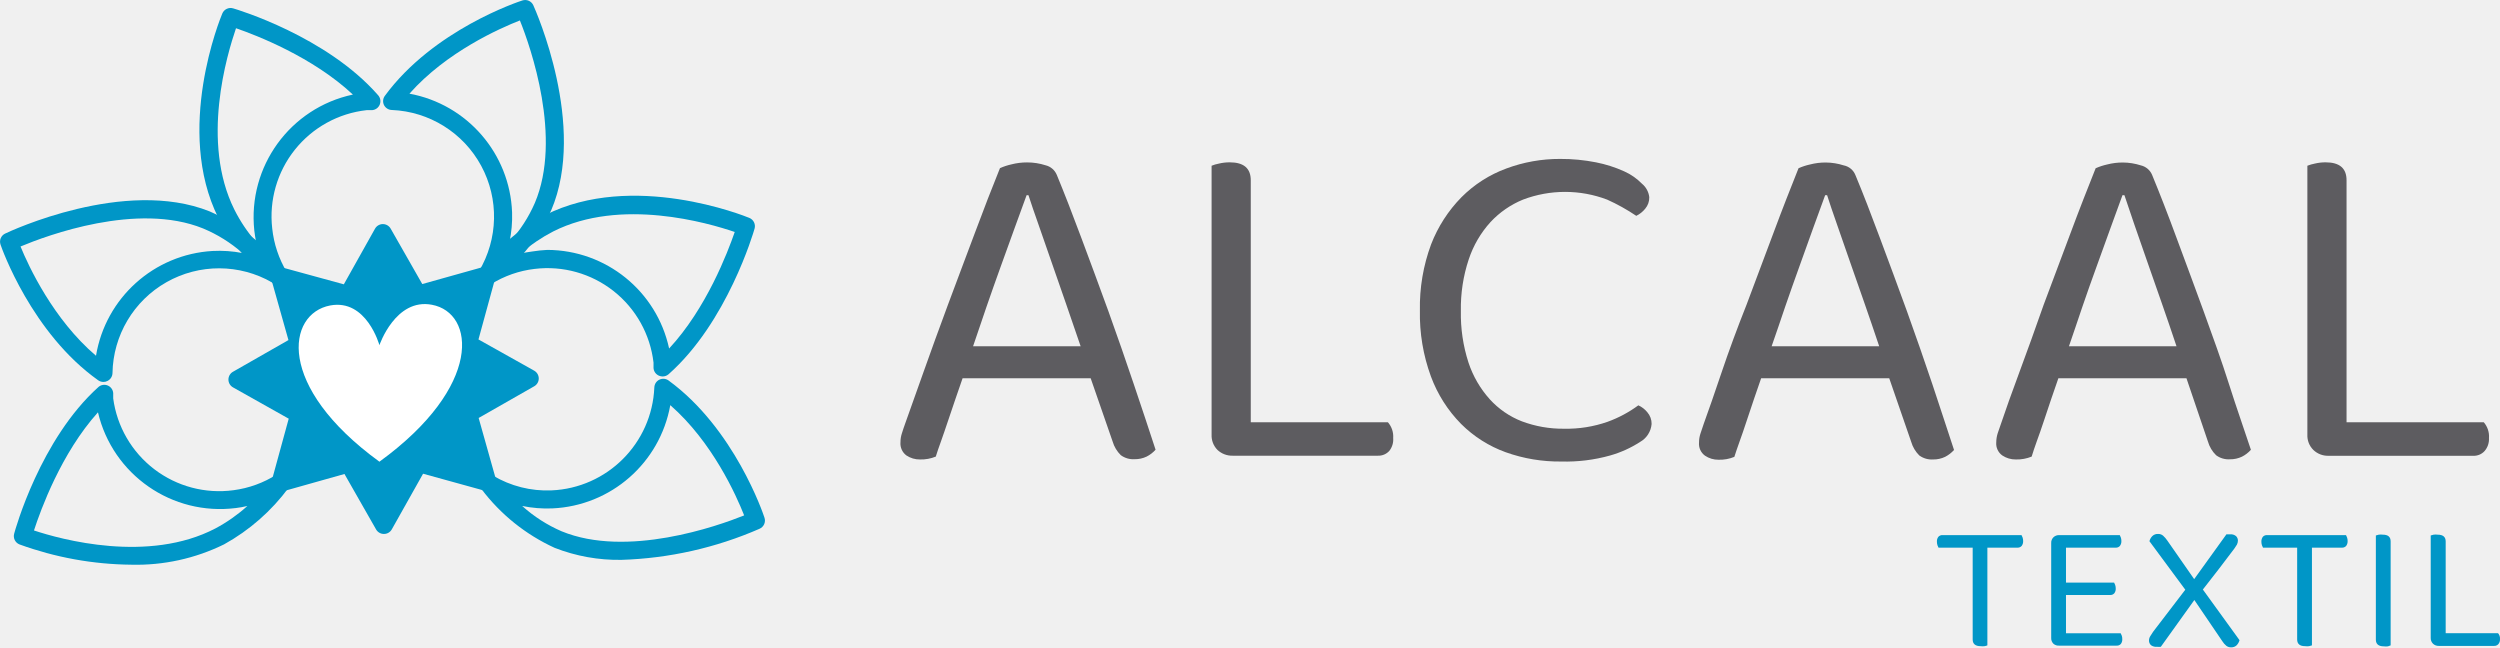
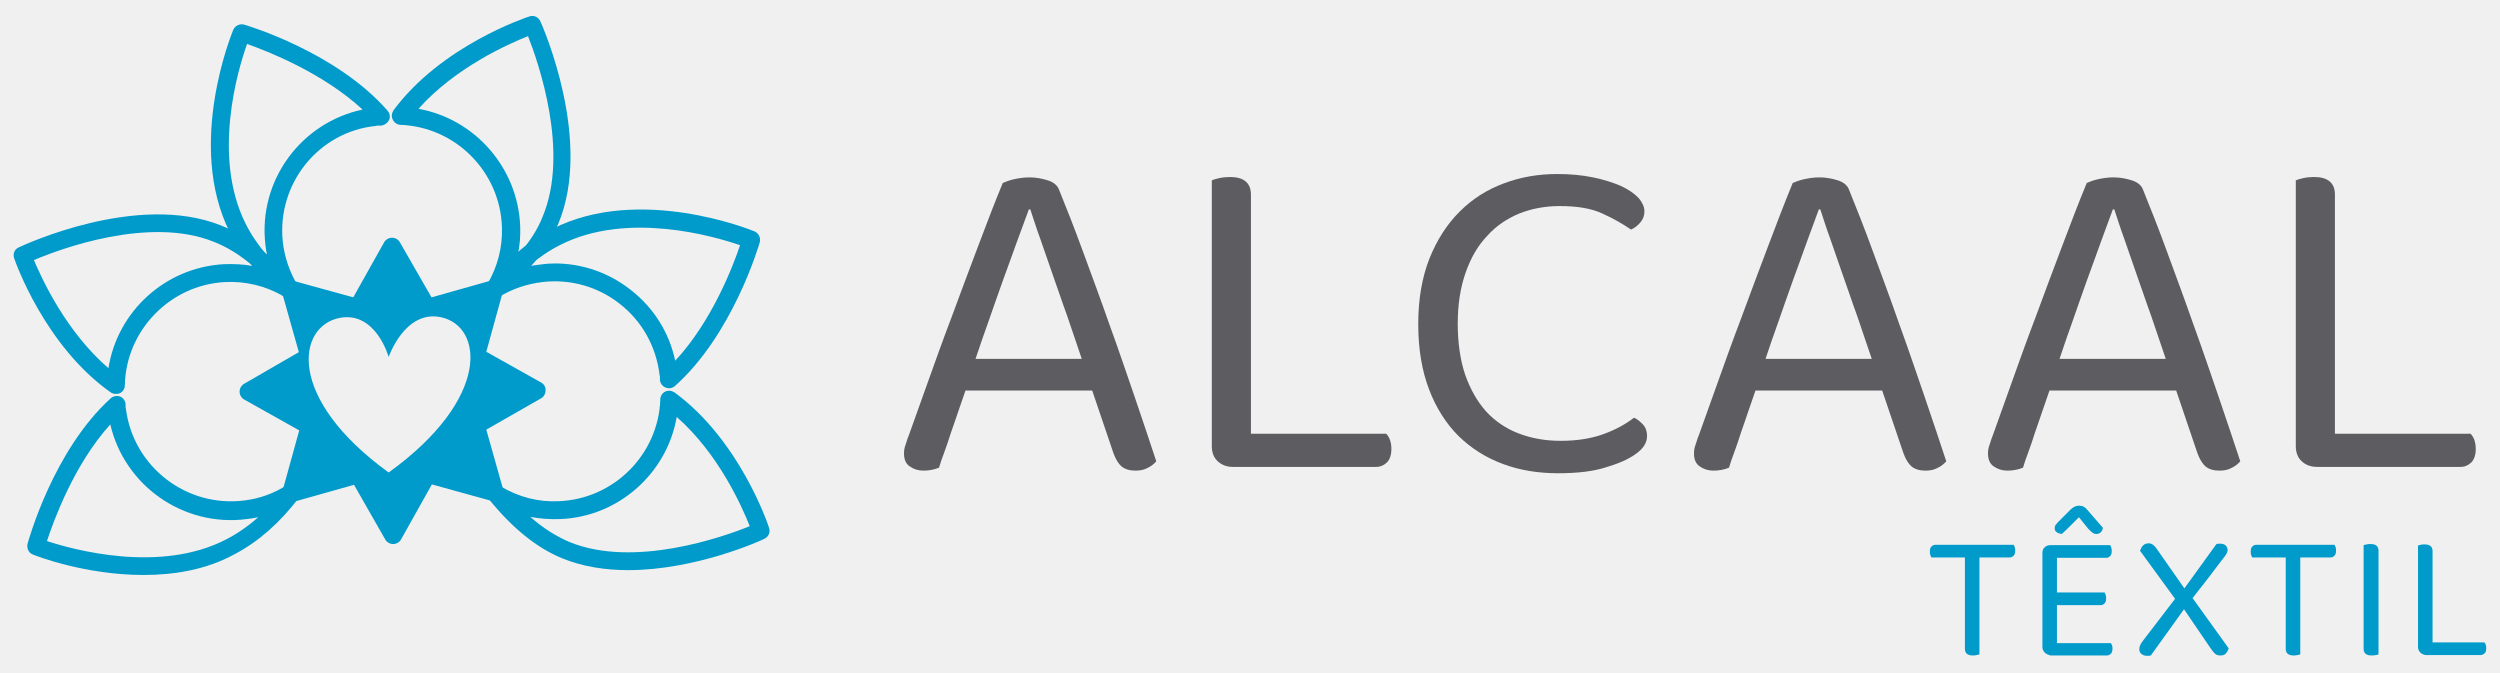
- <svg xmlns="http://www.w3.org/2000/svg" viewBox="0 0 278.91 72.21">
-   <defs>
-     <style>.cls-1{fill:#5d5c60;}.cls-2{fill:#0096c7;}.cls-3{fill:#fff;}</style>
-   </defs>
-   <g id="Capa_2" data-name="Capa 2">
-     <g id="Capa_1-2" data-name="Capa 1">
-       <path class="cls-1" d="M121.68,42.2H107.39c-.25.71-.52,1.48-.8,2.32s-.56,1.65-.83,2.45-.52,1.55-.77,2.24-.45,1.27-.59,1.73a4.32,4.32,0,0,1-1.76.32,2.66,2.66,0,0,1-1.52-.45,1.65,1.65,0,0,1-.66-1.47,3.14,3.14,0,0,1,.16-1c.1-.34.23-.7.37-1.1.53-1.49,1.22-3.41,2.05-5.76s1.74-4.84,2.72-7.49,2-5.31,3-8,1.94-5.1,2.8-7.23a6.65,6.65,0,0,1,1.27-.42,6.9,6.9,0,0,1,1.76-.22,6.72,6.72,0,0,1,2.06.32,1.81,1.81,0,0,1,1.25,1.07c.85,2.06,1.77,4.42,2.75,7.06s2,5.36,3,8.13,1.94,5.5,2.85,8.19,1.71,5.11,2.42,7.28a3.35,3.35,0,0,1-1,.77,3,3,0,0,1-1.33.29,2.35,2.35,0,0,1-1.55-.45,3.53,3.53,0,0,1-.91-1.52Zm-7.15-20.42c-.39,1.06-.83,2.28-1.33,3.65s-1,2.8-1.55,4.29-1.06,3-1.6,4.53-1,3-1.49,4.38h12q-.81-2.4-1.66-4.83t-1.62-4.66L115.84,25c-.45-1.26-.81-2.33-1.1-3.22Z" />
-       <path class="cls-1" d="M135.83,50.2a2.28,2.28,0,0,1-.66-1.71v-30a4.22,4.22,0,0,1,.82-.24,5.13,5.13,0,0,1,1.2-.14c1.56,0,2.35.66,2.35,2v27h15.3a2.41,2.41,0,0,1,.59,1.76A2.05,2.05,0,0,1,155,50.3a1.63,1.63,0,0,1-1.28.54H137.51A2.38,2.38,0,0,1,135.83,50.2Z" />
-       <path class="cls-1" d="M184,22a1.91,1.91,0,0,1-.45,1.28,2.94,2.94,0,0,1-1,.8,21.75,21.75,0,0,0-3.25-1.81,13.23,13.23,0,0,0-9.39,0,10.28,10.28,0,0,0-3.62,2.5,11.64,11.64,0,0,0-2.43,4.16,17.26,17.26,0,0,0-.88,5.76,17.56,17.56,0,0,0,.85,5.76,11.54,11.54,0,0,0,2.38,4.1A9.49,9.49,0,0,0,169.77,47a13,13,0,0,0,4.74.83,13.83,13.83,0,0,0,4.83-.77,13.55,13.55,0,0,0,3.44-1.84,2.7,2.7,0,0,1,1,.77,1.94,1.94,0,0,1,.48,1.31,2.53,2.53,0,0,1-1.28,2,12.34,12.34,0,0,1-3.36,1.52,18.36,18.36,0,0,1-5.44.67A17.8,17.8,0,0,1,168,50.46a13.56,13.56,0,0,1-5-3.17A14.9,14.9,0,0,1,159.64,42a20.16,20.16,0,0,1-1.23-7.36,20.08,20.08,0,0,1,1.25-7.38A15.43,15.43,0,0,1,163.05,22a13.75,13.75,0,0,1,5-3.2,17,17,0,0,1,6-1.07,20.21,20.21,0,0,1,4,.38,14.38,14.38,0,0,1,3.14,1,6.55,6.55,0,0,1,2,1.39A2.28,2.28,0,0,1,184,22Z" />
-       <path class="cls-1" d="M210.77,42.2H196.48c-.25.71-.52,1.48-.8,2.32L194.85,47c-.26.8-.52,1.55-.77,2.24s-.44,1.27-.59,1.73a4.29,4.29,0,0,1-1.76.32,2.63,2.63,0,0,1-1.51-.45,1.63,1.63,0,0,1-.67-1.47,3.14,3.14,0,0,1,.16-1c.11-.34.23-.7.37-1.1q.81-2.23,2-5.76T194.85,34c1-2.64,2-5.31,3-8s1.95-5.1,2.8-7.23a6.55,6.55,0,0,1,1.28-.42,6.85,6.85,0,0,1,1.76-.22,6.71,6.71,0,0,1,2,.32A1.77,1.77,0,0,1,207,19.54c.86,2.06,1.77,4.42,2.75,7.06s2,5.36,3,8.13,1.94,5.5,2.85,8.19S217.26,48,218,50.2a3.52,3.52,0,0,1-1,.77,3,3,0,0,1-1.33.29,2.37,2.37,0,0,1-1.55-.45,3.53,3.53,0,0,1-.9-1.52Zm-7.15-20.42c-.39,1.06-.83,2.28-1.33,3.65s-1,2.8-1.54,4.29-1.07,3-1.6,4.53-1,3-1.5,4.38h12c-.53-1.6-1.09-3.21-1.65-4.83l-1.63-4.66L204.93,25c-.44-1.26-.81-2.33-1.09-3.22Z" />
-       <path class="cls-1" d="M243.93,42.2H229.64c-.25.71-.51,1.48-.8,2.32s-.56,1.65-.82,2.45-.53,1.55-.78,2.24-.44,1.27-.58,1.73a4.36,4.36,0,0,1-1.76.32,2.64,2.64,0,0,1-1.52-.45,1.63,1.63,0,0,1-.67-1.47,3.46,3.46,0,0,1,.16-1c.11-.34.23-.7.38-1.1Q224,45,225.3,41.5T228,34c1-2.64,2-5.31,3-8s1.95-5.1,2.8-7.23a6.79,6.79,0,0,1,1.28-.42,6.9,6.9,0,0,1,1.76-.22,6.66,6.66,0,0,1,2,.32,1.8,1.8,0,0,1,1.26,1.07c.85,2.06,1.77,4.42,2.74,7.06s2,5.36,3,8.13,2,5.5,2.85,8.19,1.72,5.11,2.43,7.28a3.35,3.35,0,0,1-1,.77,3,3,0,0,1-1.34.29,2.32,2.32,0,0,1-1.54-.45,3.44,3.44,0,0,1-.91-1.52Zm-7.14-20.42c-.39,1.06-.84,2.28-1.33,3.65s-1,2.8-1.55,4.29-1.07,3-1.6,4.53-1,3-1.49,4.38h12q-.8-2.4-1.65-4.83l-1.63-4.66c-.51-1.5-1-2.87-1.44-4.14s-.8-2.33-1.09-3.22Z" />
-       <path class="cls-1" d="M258.09,50.2a2.25,2.25,0,0,1-.67-1.71v-30a4.61,4.61,0,0,1,.83-.24,5.06,5.06,0,0,1,1.2-.14c1.56,0,2.34.66,2.34,2v27H277.1a2.41,2.41,0,0,1,.58,1.76,2.05,2.05,0,0,1-.48,1.44,1.62,1.62,0,0,1-1.28.54H259.77A2.34,2.34,0,0,1,258.09,50.2Z" />
-       <path class="cls-2" d="M31.17,31.88a1,1,0,0,1-.62-.22,22.43,22.43,0,0,1-6.2-7.37c-4.88-9.8.23-22.26.45-22.78A1,1,0,0,1,26,.93c.42.12,10.43,3.11,16.19,9.7a1,1,0,0,1-.7,1.66h-.24c-.12,0-.24,0-.35,0A11.92,11.92,0,0,0,30.37,25.49h0A11.92,11.92,0,0,0,32,30.36a1,1,0,0,1-.86,1.52ZM26.33,3.15c-1,2.93-3.95,12.68-.18,20.24A17.4,17.4,0,0,0,28.57,27c-.08-.42-.15-.86-.2-1.29a14,14,0,0,1,11-15.16C34.89,6.36,28.62,3.94,26.33,3.15Z" />
-       <path class="cls-2" d="M54.29,31.79a1,1,0,0,1-.66-.25,1,1,0,0,1-.2-1.27,11.9,11.9,0,0,0-9.73-18,1,1,0,0,1-.87-.57,1,1,0,0,1,.1-1C48.33,3.33,57.87.18,58.28.05A1,1,0,0,1,59.5.59c.25.55,6,13.48,2,22.86a21.29,21.29,0,0,1-6.6,8.12A1.07,1.07,0,0,1,54.29,31.79ZM45.68,10.45A14,14,0,0,1,57.13,23.69,13.76,13.76,0,0,1,56.84,27a15.75,15.75,0,0,0,2.83-4.36C62.74,15.4,59.21,5.27,58,2.28,55.81,3.14,49.82,5.77,45.68,10.45Z" />
-       <path class="cls-2" d="M73.91,42a1.08,1.08,0,0,1-.38-.08,1,1,0,0,1-.62-.86v-.25c0-.11,0-.23,0-.35A11.91,11.91,0,0,0,59.65,30h0a11.74,11.74,0,0,0-4.86,1.7,1,1,0,0,1-1.31-1.48A22.36,22.36,0,0,1,60.81,24c9.77-4.94,22.26.09,22.79.31a1,1,0,0,1,.58,1.21c-.12.42-3.05,10.45-9.6,16.24A1,1,0,0,1,73.91,42ZM61.06,27.88a13.95,13.95,0,0,1,13.59,11c4.15-4.46,6.54-10.74,7.32-13-2.94-1-12.7-3.87-20.25-.06a17.79,17.79,0,0,0-3.6,2.45c.43-.09.86-.16,1.3-.22h0A15.16,15.16,0,0,1,61.06,27.88ZM59.54,29Z" />
-       <path class="cls-2" d="M69.34,62.46a19.56,19.56,0,0,1-7.46-1.34,21.37,21.37,0,0,1-8.17-6.56,1,1,0,0,1,0-1.29A1,1,0,0,1,55,53.06a11.78,11.78,0,0,0,6.52,1.65A12,12,0,0,0,73,43.22a1,1,0,0,1,1.59-.77c7.35,5.36,10.56,14.88,10.69,15.28A1,1,0,0,1,84.72,59,41.74,41.74,0,0,1,69.34,62.46Zm-11.07-6a16.12,16.12,0,0,0,4.38,2.81c7.28,3,17.39-.57,20.37-1.77-.87-2.21-3.53-8.18-8.24-12.3A14,14,0,0,1,61.61,56.72,13.79,13.79,0,0,1,58.27,56.45Z" />
-       <polygon class="cls-2" points="46.64 32.87 54.25 30.73 52.16 38.36 59.06 42.23 52.19 46.15 54.33 53.76 46.7 51.67 42.84 58.57 38.92 51.7 31.3 53.84 33.39 46.21 26.49 42.34 33.36 38.42 31.22 30.81 38.85 32.9 42.72 26 46.64 32.87" />
-       <path class="cls-2" d="M42.84,59.57a1,1,0,0,1-.88-.5l-3.53-6.19-6.85,1.93a1,1,0,0,1-1.25-1.23l1.88-6.87L26,43.22a1,1,0,0,1,0-1.75l6.18-3.53-1.93-6.85a1,1,0,0,1,1.24-1.25l6.87,1.88,3.48-6.21a1,1,0,0,1,.87-.51h0a1,1,0,0,1,.87.5l3.53,6.19L54,29.76A1,1,0,0,1,55,30a1,1,0,0,1,.26,1l-1.88,6.87,6.21,3.48a1,1,0,0,1,0,1.75l-6.19,3.53,1.93,6.86a1,1,0,0,1-.25,1,1,1,0,0,1-1,.26L47.2,52.85l-3.49,6.21a1,1,0,0,1-.87.51Z" />
-       <path class="cls-2" d="M14.64,63A37.46,37.46,0,0,1,2.18,60.74a1,1,0,0,1-.6-1.2C1.69,59.12,4.49,49,11,43.16A1,1,0,0,1,12,43a1,1,0,0,1,.63.85l0,.23a2.4,2.4,0,0,0,0,.37A11.93,11.93,0,0,0,26.05,54.69h0a11.81,11.81,0,0,0,4.83-1.76,1,1,0,0,1,1.34,1.46A22.52,22.52,0,0,1,25,60.73,22.19,22.19,0,0,1,14.64,63ZM3.79,59.18c3,1,12.76,3.69,20.25-.23a17.85,17.85,0,0,0,3.56-2.5,11.64,11.64,0,0,1-1.29.23h0A14,14,0,0,1,10.93,46C6.83,50.56,4.54,56.87,3.79,59.18Zm22.39-3.49h0Z" />
-       <path class="cls-2" d="M11.54,42.61a1,1,0,0,1-.58-.18C3.54,37.17.19,27.69.06,27.29a1,1,0,0,1,.51-1.23c.54-.26,13.35-6.26,22.81-2.48A21.41,21.41,0,0,1,31.64,30a1,1,0,0,1,0,1.29,1,1,0,0,1-1.27.23A11.89,11.89,0,0,0,12.55,41.63a1,1,0,0,1-.56.87A.88.88,0,0,1,11.54,42.61ZM2.29,27.5c.9,2.2,3.65,8.13,8.42,12.19A14,14,0,0,1,23.71,28a13.78,13.78,0,0,1,3.34.23,15.89,15.89,0,0,0-4.41-2.75C15.32,22.52,5.25,26.26,2.29,27.5Z" />
-       <path class="cls-3" d="M48.18,34c-4.06-.77-5.85,4.51-5.85,4.51s-1.43-5.2-5.5-4.43c-4.82.92-6.09,9,5.5,17.43C53.92,43.09,53,34.89,48.18,34Z" />
-       <path class="cls-2" d="M221.72,61.1V72a1.51,1.51,0,0,1-.31.09,1.61,1.61,0,0,1-.44,0c-.59,0-.89-.25-.89-.75V61.1h-3.81a1.78,1.78,0,0,1-.12-.27,1.25,1.25,0,0,1-.06-.4.81.81,0,0,1,.16-.54.58.58,0,0,1,.47-.19h8.81a1.78,1.78,0,0,1,.12.27,1.16,1.16,0,0,1,.06.38.86.86,0,0,1-.16.55.59.59,0,0,1-.47.2Z" />
-       <path class="cls-2" d="M229.09,71.82a.85.85,0,0,1-.25-.65V60.59a.85.85,0,0,1,.25-.65.88.88,0,0,1,.65-.24h6.75a1.78,1.78,0,0,1,.12.27,1.16,1.16,0,0,1,.06.38.86.86,0,0,1-.16.55.58.58,0,0,1-.47.2h-5.55V65h5.37a1.42,1.42,0,0,1,.12.27,1.16,1.16,0,0,1,.06.38.81.81,0,0,1-.16.54.57.57,0,0,1-.47.19h-4.92v4.27h6.1a2.17,2.17,0,0,1,.12.26,1.14,1.14,0,0,1,.06.39.81.81,0,0,1-.16.54.57.57,0,0,1-.47.19h-6.4A.88.88,0,0,1,229.09,71.82Z" />
-       <path class="cls-2" d="M244.81,66.94l-3.74,5.22a2,2,0,0,1-.41,0A1,1,0,0,1,240,72a.67.67,0,0,1-.25-.54.9.9,0,0,1,.14-.48,6,6,0,0,1,.33-.51l3.58-4.68-4-5.41a1.24,1.24,0,0,1,.33-.58.85.85,0,0,1,.64-.23.8.8,0,0,1,.55.19,2.93,2.93,0,0,1,.47.54l3,4.31,3.6-5a.69.69,0,0,1,.2,0h.23a.89.89,0,0,1,.64.2.68.68,0,0,1,.21.51,1,1,0,0,1-.11.44,4.46,4.46,0,0,1-.28.43c-.57.76-1.14,1.52-1.73,2.28s-1.18,1.53-1.79,2.3l4.09,5.65a1.33,1.33,0,0,1-.32.57.84.84,0,0,1-.61.23.85.85,0,0,1-.54-.17,2.12,2.12,0,0,1-.46-.53Z" />
-       <path class="cls-2" d="M257.93,61.1V72a1.9,1.9,0,0,1-.32.09,1.61,1.61,0,0,1-.44,0c-.59,0-.89-.25-.89-.75V61.1h-3.81a1.78,1.78,0,0,1-.12-.27,1.25,1.25,0,0,1-.06-.4.87.87,0,0,1,.16-.54.58.58,0,0,1,.47-.19h8.81a1.78,1.78,0,0,1,.12.27,1.16,1.16,0,0,1,.06.38.86.86,0,0,1-.16.55.59.59,0,0,1-.47.2Z" />
-       <path class="cls-2" d="M266.41,72.11a1.64,1.64,0,0,1-.45,0q-.9,0-.9-.75V59.74a1.9,1.9,0,0,1,.32-.09,1.66,1.66,0,0,1,.46,0q.87,0,.87.75V72Z" />
-       <path class="cls-2" d="M271.44,71.82a.86.86,0,0,1-.26-.65V59.74a1.9,1.9,0,0,1,.32-.09,1.66,1.66,0,0,1,.46,0c.59,0,.89.25.89.75V70.64h5.84a.9.9,0,0,1,.22.67.81.81,0,0,1-.18.55.6.6,0,0,1-.49.2h-6.16A.89.89,0,0,1,271.44,71.82Z" />
+ <svg xmlns="http://www.w3.org/2000/svg" version="1.1" id="Capa_1" x="0px" y="0px" viewBox="0 0 670.9 180.5" style="enable-background:new 0 0 670.9 180.5;" xml:space="preserve">
+   <style type="text/css">
+ 	.st0{fill:#5D5C60;}
+ 	.st1{fill:#009ACB;}
+ </style>
+   <g>
+     <g>
+       <g>
+         <g>
+           <g>
+             <path class="st0" d="M293.1,104.8h-34c-0.6,1.7-1.2,3.5-1.9,5.5c-0.7,2-1.3,3.9-2,5.8c-0.6,1.9-1.2,3.7-1.8,5.3       c-0.6,1.6-1.1,3-1.4,4.1c-1.2,0.5-2.6,0.8-4.2,0.8c-1.4,0-2.6-0.4-3.6-1.1c-1.1-0.7-1.6-1.9-1.6-3.5c0-0.8,0.1-1.5,0.4-2.3       c0.3-0.8,0.5-1.7,0.9-2.6c1.3-3.6,2.9-8.1,4.9-13.7s4.1-11.5,6.5-17.8c2.3-6.3,4.7-12.6,7.1-19s4.6-12.1,6.7-17.2       c0.7-0.3,1.7-0.7,3-1c1.4-0.3,2.7-0.5,4.2-0.5c1.7,0,3.3,0.3,4.9,0.8s2.6,1.4,3,2.5c2,4.9,4.2,10.5,6.5,16.8       c2.3,6.3,4.7,12.7,7,19.3c2.4,6.6,4.6,13.1,6.8,19.5c2.2,6.4,4.1,12.2,5.8,17.3c-0.7,0.8-1.5,1.4-2.4,1.8       c-0.9,0.5-2,0.7-3.2,0.7c-1.6,0-2.8-0.4-3.7-1.1c-0.8-0.7-1.6-1.9-2.2-3.6L293.1,104.8z M276.1,56.2c-0.9,2.5-2,5.4-3.2,8.7       c-1.2,3.3-2.4,6.7-3.7,10.2c-1.3,3.6-2.5,7.1-3.8,10.8c-1.3,3.6-2.5,7.1-3.6,10.4h28.5c-1.3-3.8-2.6-7.6-3.9-11.5       c-1.4-3.8-2.6-7.5-3.9-11.1c-1.2-3.6-2.4-6.8-3.4-9.8c-1.1-3-1.9-5.6-2.6-7.7C276.5,56.2,276.1,56.2,276.1,56.2z" />
+             <path class="st0" d="M326.8,123.8c-1.1-1-1.6-2.4-1.6-4.1V48.4c0.4-0.2,1.1-0.4,2-0.6c0.9-0.2,1.8-0.3,2.9-0.3       c3.7,0,5.6,1.6,5.6,4.7v64.2H372c0.9,0.9,1.4,2.3,1.4,4.2c0,1.4-0.4,2.6-1.1,3.4c-0.8,0.8-1.8,1.3-3,1.3h-38.4       C329.2,125.3,327.9,124.8,326.8,123.8z" />
+             <path class="st0" d="M441.3,56.7c0,1.2-0.4,2.2-1.1,3s-1.5,1.5-2.5,1.9c-2.2-1.5-4.8-3-7.7-4.3c-3-1.4-6.8-2-11.5-2       c-3.9,0-7.5,0.7-10.8,2c-3.3,1.4-6.2,3.3-8.6,6c-2.5,2.6-4.4,5.9-5.8,9.9s-2.1,8.5-2.1,13.7s0.7,9.8,2,13.7       c1.4,3.9,3.2,7.1,5.6,9.8c2.4,2.6,5.3,4.6,8.7,5.9c3.4,1.3,7.1,2,11.3,2c4.4,0,8.2-0.6,11.5-1.8c3.3-1.2,6-2.7,8.2-4.4       c0.8,0.3,1.6,1,2.4,1.8c0.8,0.9,1.1,1.9,1.1,3.1c0,1.8-1,3.4-3,4.8c-1.9,1.4-4.6,2.6-8,3.6c-3.4,1.1-7.7,1.6-12.9,1.6       c-5.3,0-10.3-0.8-14.8-2.5c-4.6-1.7-8.5-4.2-11.9-7.5c-3.3-3.3-6-7.5-7.9-12.5s-2.9-10.8-2.9-17.5s1-12.5,3-17.6       c2-5,4.7-9.2,8.1-12.6c3.4-3.4,7.3-5.9,11.9-7.6c4.5-1.7,9.3-2.5,14.3-2.5c3.5,0,6.7,0.3,9.6,0.9c2.9,0.6,5.4,1.4,7.5,2.3       c2.1,1,3.7,2.1,4.8,3.3C440.7,54.3,441.3,55.5,441.3,56.7z" />
+             <path class="st0" d="M505.1,104.8h-34c-0.6,1.7-1.2,3.5-1.9,5.5c-0.7,2-1.3,3.9-2,5.8c-0.6,1.9-1.2,3.7-1.8,5.3       c-0.6,1.6-1.1,3-1.4,4.1c-1.2,0.5-2.6,0.8-4.2,0.8c-1.4,0-2.6-0.4-3.6-1.1c-1.1-0.7-1.6-1.9-1.6-3.5c0-0.8,0.1-1.5,0.4-2.3       s0.5-1.7,0.9-2.6c1.3-3.6,2.9-8.1,4.9-13.7s4.1-11.5,6.5-17.8c2.3-6.3,4.7-12.6,7.1-19s4.6-12.1,6.7-17.2c0.7-0.3,1.7-0.7,3-1       c1.4-0.3,2.7-0.5,4.2-0.5c1.7,0,3.3,0.3,4.9,0.8s2.6,1.4,3,2.5c2,4.9,4.2,10.5,6.5,16.8c2.3,6.3,4.7,12.7,7,19.3       c2.4,6.6,4.6,13.1,6.8,19.5s4.1,12.2,5.8,17.3c-0.7,0.8-1.5,1.4-2.4,1.8c-0.9,0.5-2,0.7-3.2,0.7c-1.6,0-2.8-0.4-3.7-1.1       c-0.8-0.7-1.6-1.9-2.2-3.6L505.1,104.8z M488.1,56.2c-0.9,2.5-2,5.4-3.2,8.7c-1.2,3.3-2.4,6.7-3.7,10.2       c-1.3,3.6-2.5,7.1-3.8,10.8c-1.3,3.6-2.5,7.1-3.6,10.4h28.5c-1.3-3.8-2.6-7.6-3.9-11.5c-1.4-3.8-2.6-7.5-3.9-11.1       c-1.2-3.6-2.4-6.8-3.4-9.8c-1.1-3-1.9-5.6-2.6-7.7C488.5,56.2,488.1,56.2,488.1,56.2z" />
+             <path class="st0" d="M584,104.8h-34c-0.6,1.7-1.2,3.5-1.9,5.5s-1.3,3.9-2,5.8c-0.6,1.9-1.2,3.7-1.8,5.3c-0.6,1.6-1.1,3-1.4,4.1       c-1.2,0.5-2.6,0.8-4.2,0.8c-1.4,0-2.6-0.4-3.6-1.1c-1.1-0.7-1.6-1.9-1.6-3.5c0-0.8,0.1-1.5,0.4-2.3c0.3-0.8,0.5-1.7,0.9-2.6       c1.3-3.6,2.9-8.1,4.9-13.7s4.1-11.5,6.5-17.8c2.3-6.3,4.7-12.6,7.1-19c2.4-6.4,4.6-12.1,6.7-17.2c0.7-0.3,1.7-0.7,3-1       c1.4-0.3,2.7-0.5,4.2-0.5c1.7,0,3.3,0.3,4.9,0.8c1.6,0.5,2.6,1.4,3,2.5c2,4.9,4.2,10.5,6.5,16.8c2.3,6.3,4.7,12.7,7,19.3       c2.4,6.6,4.6,13.1,6.8,19.5s4.1,12.2,5.8,17.3c-0.7,0.8-1.5,1.4-2.4,1.8c-0.9,0.5-2,0.7-3.2,0.7c-1.6,0-2.8-0.4-3.7-1.1       c-0.8-0.7-1.6-1.9-2.2-3.6L584,104.8z M567,56.2c-0.9,2.5-2,5.4-3.2,8.7c-1.2,3.3-2.4,6.7-3.7,10.2c-1.3,3.6-2.5,7.1-3.8,10.8       c-1.3,3.6-2.5,7.1-3.6,10.4h28.5c-1.3-3.8-2.6-7.6-3.9-11.5c-1.4-3.8-2.6-7.5-3.9-11.1c-1.2-3.6-2.4-6.8-3.4-9.8       c-1.1-3-1.9-5.6-2.6-7.7C567.4,56.2,567,56.2,567,56.2z" />
+             <path class="st0" d="M617.7,123.8c-1.1-1-1.6-2.4-1.6-4.1V48.4c0.4-0.2,1.1-0.4,2-0.6c0.9-0.2,1.8-0.3,2.9-0.3       c3.7,0,5.6,1.6,5.6,4.7v64.2H663c0.9,0.9,1.4,2.3,1.4,4.2c0,1.4-0.4,2.6-1.1,3.4c-0.8,0.8-1.8,1.3-3,1.3h-38.4       C620.1,125.3,618.8,124.8,617.7,123.8z" />
+           </g>
+         </g>
+       </g>
+     </g>
+     <g>
+       <g>
+         <g>
+           <g>
+             <path class="st1" d="M77.8,80.2c-0.5,0-1.1-0.2-1.5-0.5c-6.6-5.3-11.6-11.2-14.7-17.5C50,38.9,62.1,9.2,62.6,8       c0.5-1.1,1.7-1.7,2.9-1.4c1,0.3,24.8,7.4,38.5,23.1c0.6,0.7,0.8,1.7,0.4,2.5s-1.2,1.4-2.1,1.5h-0.6c-0.3,0-0.6,0-0.9,0.1       C85.4,35.4,74.2,49.4,75.9,65l0,0c0.5,4.1,1.8,8,4,11.6c0.6,1,0.4,2.3-0.5,3C78.9,80,78.4,80.2,77.8,80.2z M66.3,11.8       c-2.5,7-9.4,30.2-0.4,48.2c1.5,3,3.4,5.8,5.8,8.6c-0.2-1-0.4-2-0.5-3.1c-1.9-17.1,9.6-32.6,26.1-36.1       C86.6,19.5,71.7,13.7,66.3,11.8z" />
+           </g>
+         </g>
+         <g>
+           <g>
+             <path class="st1" d="M132.8,80c-0.6,0-1.1-0.2-1.6-0.6c-0.9-0.8-1.1-2-0.5-3c2.8-4.7,4.2-10,4-15.5       c-0.5-14.8-12.4-26.8-27.2-27.4c-0.9,0-1.7-0.6-2.1-1.4c-0.4-0.8-0.3-1.7,0.2-2.5c12.9-17.4,35.6-24.9,36.5-25.2       c1.2-0.4,2.4,0.2,2.9,1.3c0.6,1.3,14.2,32.1,4.8,54.4c-2.9,6.8-8.2,13.3-15.7,19.3C133.9,79.8,133.3,80,132.8,80z M112.3,29.2       c15.1,2.7,26.7,15.8,27.3,31.5c0.1,2.7-0.1,5.3-0.7,7.9c3-3.4,5.3-6.8,6.7-10.4c7.3-17.3-1.1-41.4-3.9-48.5       C136.4,11.8,122.2,18.1,112.3,29.2z" />
+           </g>
+         </g>
+       </g>
+       <g>
+         <g>
+           <g>
+             <path class="st1" d="M179.5,104.2c-0.3,0-0.6-0.1-0.9-0.2c-0.8-0.3-1.4-1.1-1.5-2v-0.6c0-0.3,0-0.6-0.1-0.8       c-0.9-7.5-4.6-14.3-10.6-19c-5.9-4.7-13.4-6.8-20.9-5.9l0,0c-4.1,0.5-8,1.8-11.6,4c-1,0.6-2.3,0.4-3-0.4       c-0.8-0.9-0.8-2.2-0.1-3.1c5.2-6.6,11.1-11.6,17.5-14.8c23.2-11.8,53,0.2,54.2,0.7c1.1,0.5,1.7,1.7,1.4,2.9       c-0.3,1-7.3,24.9-22.9,38.7C180.6,104,180.1,104.2,179.5,104.2z M148.9,70.7c7.4,0,14.6,2.5,20.5,7.2       c6.1,4.8,10.2,11.4,11.8,18.9c9.9-10.6,15.6-25.6,17.4-31c-7-2.4-30.2-9.2-48.2-0.1c-3,1.5-5.8,3.4-8.6,5.8       c1-0.2,2-0.4,3.1-0.5l0,0C146.3,70.8,147.6,70.7,148.9,70.7z M145.3,73.3L145.3,73.3L145.3,73.3z" />
+           </g>
+         </g>
+         <g>
+           <g>
+             <path class="st1" d="M168.6,153c-6.1,0-12.2-0.9-17.8-3.2c-6.8-2.8-13.3-8.1-19.4-15.6c-0.7-0.9-0.7-2.2,0.1-3.1       c0.8-0.9,2-1.1,3-0.5c4.7,2.8,10.1,4.2,15.5,3.9c14.8-0.6,26.7-12.6,27.2-27.3c0-0.9,0.5-1.7,1.3-2.1s1.7-0.3,2.5,0.2       c17.5,12.8,25.1,35.4,25.4,36.4c0.4,1.2-0.2,2.4-1.3,2.9C204.2,145.1,186.7,153,168.6,153z M142.3,138.7       c3.4,3,6.9,5.2,10.4,6.7c17.3,7.2,41.4-1.3,48.5-4.2c-2.1-5.3-8.4-19.5-19.6-29.3c-2.6,15.1-15.6,26.8-31.3,27.4       C147.5,139.4,144.9,139.2,142.3,138.7z" />
+           </g>
+         </g>
+       </g>
+       <g>
+         <g>
+           <g>
+             <path class="st1" d="M38.5,154.3c-15.6,0-28.8-5.1-29.7-5.5c-1.1-0.4-1.7-1.7-1.4-2.9c0.3-1,6.9-25,22.3-39       c0.7-0.6,1.6-0.8,2.5-0.5c0.8,0.3,1.4,1.1,1.5,2v0.5c0,0.3,0,0.6,0.1,0.9c2,15.5,16.3,26.5,31.8,24.5l0,0       c4.1-0.5,8-1.9,11.5-4.2c1-0.6,2.3-0.5,3,0.4c0.8,0.9,0.8,2.1,0.1,3.1c-5.1,6.7-10.9,11.8-17.2,15.1       C55.2,153,46.5,154.3,38.5,154.3z M12.6,145.2c7,2.3,30.4,8.8,48.2-0.5c2.9-1.5,5.8-3.5,8.5-5.9c-1,0.2-2,0.4-3.1,0.5l0,0       c-17,2.2-32.8-9-36.6-25.4C19.9,124.6,14.4,139.7,12.6,145.2z M65.9,136.9L65.9,136.9L65.9,136.9z" />
+           </g>
+         </g>
+         <g>
+           <g>
+             <path class="st1" d="M31.1,105.7c-0.5,0-1-0.1-1.4-0.4C12,92.8,4.1,70.2,3.8,69.3c-0.4-1.2,0.1-2.4,1.2-2.9       c1.3-0.6,31.8-14.9,54.3-5.9c6.8,2.7,13.5,7.9,19.6,15.3c0.7,0.9,0.7,2.2,0,3.1s-2,1.1-3,0.5c-4.7-2.7-10.1-4-15.6-3.7       c-14.7,0.8-26.5,13-26.8,27.7c0,0.9-0.5,1.7-1.3,2.1C31.8,105.7,31.5,105.7,31.1,105.7z M9.1,69.8c2.2,5.2,8.7,19.3,20,29       c2.4-15.2,15.2-27,30.9-27.9c2.7-0.1,5.3,0,7.9,0.5c-3.4-2.9-6.9-5.1-10.5-6.5C40.1,57.9,16.1,66.8,9.1,69.8z" />
+           </g>
+         </g>
+       </g>
+       <path class="st1" d="M145.3,102.7l-14.8-8.3l4.5-16.3c0.2-0.8,0-1.7-0.6-2.3c-0.6-0.6-1.5-0.8-2.3-0.6l-16.3,4.6L107.3,65    c-0.4-0.7-1.2-1.2-2.1-1.2l0,0c-0.9,0-1.7,0.5-2.1,1.2l-8.3,14.8l-16.3-4.5c-0.8-0.2-1.7,0-2.3,0.6c-0.6,0.6-0.8,1.5-0.6,2.3    l4.6,16.3L65.5,103c-0.7,0.4-1.2,1.2-1.2,2.1s0.5,1.7,1.2,2.1l14.8,8.3l-4.5,16.3c-0.2,0.8,0,1.7,0.6,2.3s1.5,0.8,2.3,0.6    l16.3-4.6l8.4,14.7c0.4,0.7,1.2,1.2,2.1,1.2l0,0c0.9,0,1.7-0.5,2.1-1.2l8.3-14.8l16.3,4.5c0.8,0.2,1.7,0,2.3-0.6s0.8-1.5,0.6-2.3    l-4.6-16.3l14.7-8.4c0.7-0.4,1.2-1.2,1.2-2.1C146.5,104,146.1,103.2,145.3,102.7z M104.3,126.8c-27.6-20-24.6-39.3-13.1-41.5    c9.7-1.8,13.1,10.5,13.1,10.5s4.3-12.6,13.9-10.7C129.7,87.4,131.9,106.9,104.3,126.8z" />
+     </g>
+     <g>
+       <path class="st1" d="M531.2,149.6v26c-0.2,0.1-0.4,0.1-0.8,0.2c-0.3,0.1-0.7,0.1-1,0.1c-1.4,0-2.1-0.6-2.1-1.8v-24.5h-9    c-0.1-0.2-0.2-0.4-0.3-0.7c-0.1-0.3-0.1-0.6-0.1-0.9c0-0.5,0.1-1,0.4-1.3c0.3-0.3,0.6-0.5,1.1-0.5h21c0.1,0.2,0.2,0.4,0.3,0.7    c0.1,0.3,0.1,0.6,0.1,0.9c0,0.5-0.1,1-0.4,1.3c-0.3,0.3-0.6,0.5-1.1,0.5H531.2z" />
+       <path class="st1" d="M548.7,175.1c-0.4-0.4-0.6-0.9-0.6-1.5v-25.2c0-0.6,0.2-1.2,0.6-1.5c0.4-0.4,0.9-0.6,1.5-0.6h16.1    c0.1,0.2,0.2,0.4,0.3,0.7c0.1,0.3,0.1,0.6,0.1,0.9c0,0.5-0.1,1-0.4,1.3c-0.3,0.3-0.6,0.5-1.1,0.5H552v9.3h12.8    c0.1,0.2,0.2,0.4,0.3,0.7c0.1,0.3,0.1,0.6,0.1,0.9c0,0.5-0.1,1-0.4,1.3c-0.3,0.3-0.6,0.5-1.1,0.5H552v10.2h14.5    c0.1,0.2,0.2,0.4,0.3,0.6c0.1,0.3,0.1,0.6,0.1,0.9c0,0.5-0.1,1-0.4,1.3c-0.3,0.3-0.6,0.5-1.1,0.5h-15.2    C549.6,175.7,549.1,175.5,548.7,175.1z" />
+       <path class="st1" d="M586.1,163.5l-8.9,12.4c-0.3,0.1-0.6,0.1-1,0.1c-0.6,0-1.2-0.2-1.5-0.5c-0.4-0.3-0.6-0.7-0.6-1.3    c0-0.4,0.1-0.8,0.3-1.2c0.2-0.4,0.5-0.8,0.8-1.2l8.5-11.1l-9.4-12.9c0.2-0.5,0.4-1,0.8-1.4c0.4-0.4,0.9-0.6,1.5-0.6    c0.5,0,1,0.2,1.3,0.5c0.4,0.3,0.7,0.7,1.1,1.3l7.2,10.3l8.6-11.9c0.2,0,0.3-0.1,0.5-0.1c0.2,0,0.3,0,0.5,0c0.7,0,1.2,0.2,1.5,0.5    c0.3,0.3,0.5,0.7,0.5,1.2c0,0.4-0.1,0.7-0.3,1c-0.2,0.3-0.4,0.7-0.7,1c-1.4,1.8-2.7,3.6-4.1,5.4c-1.4,1.8-2.8,3.6-4.3,5.5    l9.7,13.5c-0.2,0.5-0.4,1-0.8,1.4c-0.4,0.4-0.8,0.5-1.5,0.5c-0.5,0-0.9-0.1-1.3-0.4c-0.3-0.3-0.7-0.7-1.1-1.3L586.1,163.5z" />
+       <path class="st1" d="M617.3,149.6v26c-0.2,0.1-0.4,0.1-0.8,0.2c-0.3,0.1-0.7,0.1-1,0.1c-1.4,0-2.1-0.6-2.1-1.8v-24.5h-9    c-0.1-0.2-0.2-0.4-0.3-0.7c-0.1-0.3-0.1-0.6-0.1-0.9c0-0.5,0.1-1,0.4-1.3c0.3-0.3,0.6-0.5,1.1-0.5h21c0.1,0.2,0.2,0.4,0.3,0.7    c0.1,0.3,0.1,0.6,0.1,0.9c0,0.5-0.1,1-0.4,1.3c-0.3,0.3-0.6,0.5-1.1,0.5H617.3z" />
+       <path class="st1" d="M637.5,175.8c-0.3,0.1-0.7,0.1-1.1,0.1c-1.4,0-2.1-0.6-2.1-1.8v-27.8c0.2-0.1,0.4-0.1,0.8-0.2    c0.3-0.1,0.7-0.1,1.1-0.1c1.4,0,2.1,0.6,2.1,1.8v27.8C638.1,175.7,637.8,175.8,637.5,175.8z" />
+       <path class="st1" d="M649.5,175.1c-0.4-0.4-0.6-0.9-0.6-1.5v-27.2c0.2-0.1,0.4-0.1,0.7-0.2c0.3-0.1,0.7-0.1,1.1-0.1    c1.4,0,2.1,0.6,2.1,1.8v24.5h13.9c0.4,0.4,0.5,0.9,0.5,1.6c0,0.5-0.1,1-0.4,1.3c-0.3,0.3-0.7,0.5-1.2,0.5H651    C650.4,175.7,649.9,175.5,649.5,175.1z" />
+       <g>
+         <path class="st1" d="M557.9,138.8c-0.6,0.6-1.2,1.2-2,2c-0.8,0.8-1.6,1.6-2.6,2.5c-0.6-0.1-1-0.2-1.4-0.5     c-0.4-0.3-0.5-0.6-0.5-1.1c0-0.4,0.1-0.7,0.4-1c0.2-0.3,0.5-0.6,0.9-1l2.9-2.9c0.7-0.7,1.5-1.1,2.3-1.1c0.5,0,1,0.1,1.3,0.3     c0.4,0.2,0.7,0.5,1.1,1l4,4.6c0,0.5-0.2,0.9-0.5,1.2c-0.3,0.3-0.7,0.5-1.2,0.5c-0.4,0-0.7-0.1-1-0.3c-0.3-0.2-0.7-0.6-1.2-1.1     L557.9,138.8z" />
+       </g>
    </g>
  </g>
</svg>
